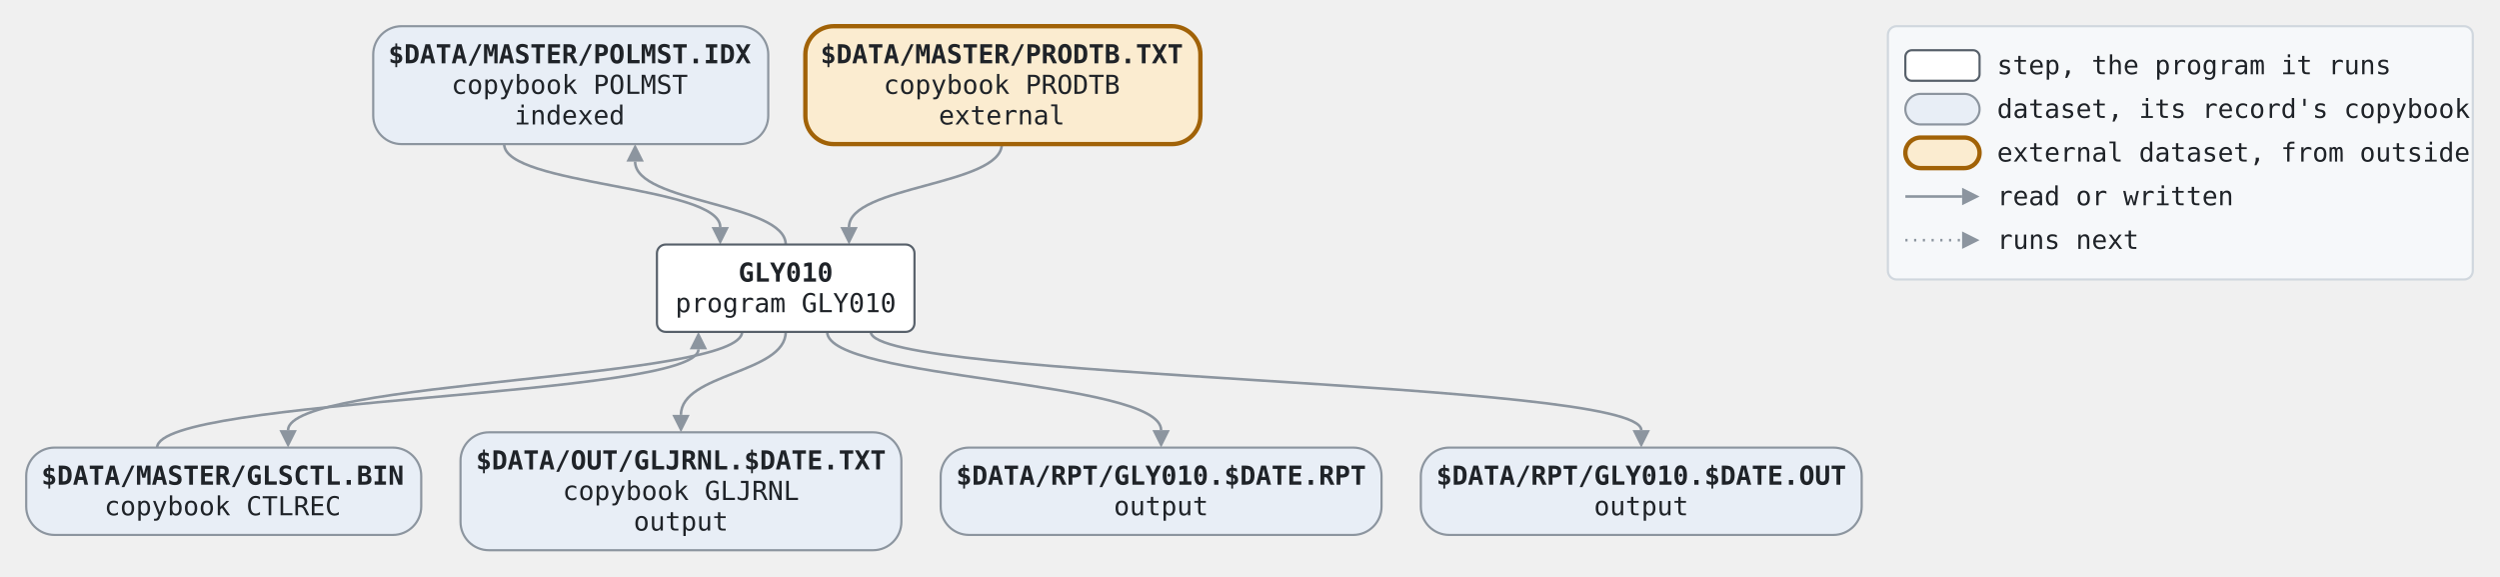
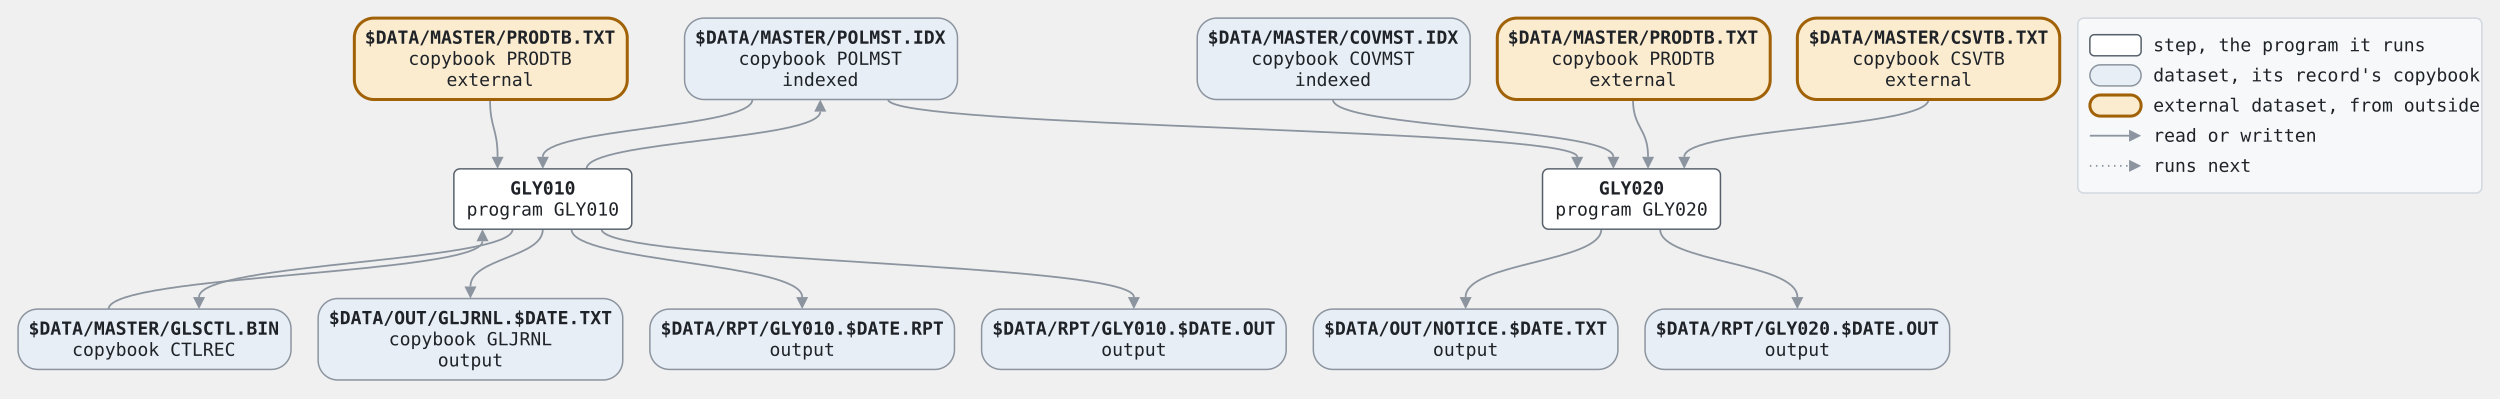
- <svg xmlns="http://www.w3.org/2000/svg" width="1145" height="264" viewBox="0 0 1145 264" font-family="ui-monospace, SFMono-Regular, Menlo, Consolas, monospace" font-size="12">
+ <svg xmlns="http://www.w3.org/2000/svg" width="1658" height="264" viewBox="0 0 1658 264" font-family="ui-monospace, SFMono-Regular, Menlo, Consolas, monospace" font-size="12">
  <style>
.box { fill: #ffffff; stroke: #57606a; stroke-width: 1 }
.box.emphasis { stroke-width: 2.5 }
.box.data { fill: #e8eef6; stroke: #8c959f }
.box.external { fill: #fbecd0; stroke: #a16207; stroke-width: 2 }
.box.dashed { stroke-dasharray: 4 3 }
.label { fill: #1f2328 }
.label.first { font-weight: 600 }
.edge { fill: none; stroke: #8c959f; stroke-width: 1.2 }
.edge.dashed { stroke-dasharray: 4 3 }
.edge.dotted { stroke-dasharray: 1 3 }
.head { fill: #8c959f }
.legend { fill: #f6f8fa; stroke: #d0d7de }
.edge-label { fill: #57606a; font-size: 11px; paint-order: stroke; stroke: #ffffff; stroke-width: 4px; stroke-linejoin: round }
.box.highlight { stroke: #c2410c; stroke-width: 2.5 }
.edge.highlight { stroke: #c2410c; stroke-width: 2 }
.head.highlight { fill: #c2410c }
@media (prefers-color-scheme: dark) {
  .box { fill: #161b22; stroke: #8b949e }
  .box.data { fill: #1f2a3a; stroke: #6e7681 }
  .box.external { fill: #3a2c12; stroke: #d6a64a }
  .label { fill: #e6edf3 }
  .edge { stroke: #6e7681 }
  .head { fill: #6e7681 }
  .legend { fill: #0d1117; stroke: #30363d }
  .edge-label { fill: #9da5ae; stroke: #0d1117 }
  .box.highlight, .edge.highlight { stroke: #fb923c }
  .head.highlight { fill: #fb923c }
}
</style>
  <defs>
    <marker id="arrow" viewBox="0 0 8 8" refX="0" refY="4" markerUnits="userSpaceOnUse" markerWidth="8" markerHeight="8" orient="auto-start-reverse">
      <path class="head" d="M0,0 L8,4 L0,8 z" />
    </marker>
    <marker id="arrow-highlight" viewBox="0 0 8 8" refX="0" refY="4" markerUnits="userSpaceOnUse" markerWidth="8" markerHeight="8" orient="auto-start-reverse">
      <path class="head highlight" d="M0,0 L8,4 L0,8 z" />
    </marker>
  </defs>
-   <path class="edge" d="M231,66 C231,85 330,85 330,104" marker-end="url(#arrow)" />
-   <path class="edge" d="M459,66 C459,85 389,85 389,104" marker-end="url(#arrow)" />
+   <path class="edge" d="M499,66 C499,85 360,85 360,104" marker-end="url(#arrow)" />
+   <path class="edge" d="M325,66 C325,85 330,85 330,104" marker-end="url(#arrow)" />
  <path class="edge" d="M320,160 C320,182 72,182 72,205" marker-start="url(#arrow)" />
-   <path class="edge" d="M291,74 C291,93 360,93 360,112" marker-start="url(#arrow)" />
+   <path class="edge" d="M544,74 C544,93 389,93 389,112" marker-start="url(#arrow)" />
  <path class="edge" d="M340,152 C340,174 132,174 132,197" marker-end="url(#arrow)" />
  <path class="edge" d="M360,152 C360,171 312,171 312,190" marker-end="url(#arrow)" />
  <path class="edge" d="M379,152 C379,174 532,174 532,197" marker-end="url(#arrow)" />
  <path class="edge" d="M399,152 C399,174 752,174 752,197" marker-end="url(#arrow)" />
+   <path class="edge" d="M589,66 C589,85 1046,85 1046,104" marker-end="url(#arrow)" />
+   <path class="edge" d="M884,66 C884,85 1070,85 1070,104" marker-end="url(#arrow)" />
+   <path class="edge" d="M1083,66 C1083,85 1093,85 1093,104" marker-end="url(#arrow)" />
+   <path class="edge" d="M1279,66 C1279,85 1117,85 1117,104" marker-end="url(#arrow)" />
+   <path class="edge" d="M1062,152 C1062,174 972,174 972,197" marker-end="url(#arrow)" />
+   <path class="edge" d="M1101,152 C1101,174 1192,174 1192,197" marker-end="url(#arrow)" />
  <a href="../copybooks/POLMST.md">
-     <rect class="box data" x="171" y="12" width="181" height="54" rx="13" />
-     <text class="label first" x="261" y="29" text-anchor="middle">$DATA/MASTER/POLMST.IDX</text>
-     <text class="label" x="261" y="43" text-anchor="middle">copybook POLMST</text>
-     <text class="label" x="261" y="57" text-anchor="middle">indexed</text>
+     <rect class="box data" x="454" y="12" width="181" height="54" rx="13" />
+     <text class="label first" x="544" y="29" text-anchor="middle">$DATA/MASTER/POLMST.IDX</text>
+     <text class="label" x="544" y="43" text-anchor="middle">copybook POLMST</text>
+     <text class="label" x="544" y="57" text-anchor="middle">indexed</text>
  </a>
  <a href="../copybooks/PRODTB.md">
-     <rect class="box data external" x="369" y="12" width="181" height="54" rx="13" />
-     <text class="label first" x="459" y="29" text-anchor="middle">$DATA/MASTER/PRODTB.TXT</text>
-     <text class="label" x="459" y="43" text-anchor="middle">copybook PRODTB</text>
-     <text class="label" x="459" y="57" text-anchor="middle">external</text>
+     <rect class="box data external" x="235" y="12" width="181" height="54" rx="13" />
+     <text class="label first" x="325" y="29" text-anchor="middle">$DATA/MASTER/PRODTB.TXT</text>
+     <text class="label" x="325" y="43" text-anchor="middle">copybook PRODTB</text>
+     <text class="label" x="325" y="57" text-anchor="middle">external</text>
  </a>
  <a href="../copybooks/CTLREC.md">
    <rect class="box data" x="12" y="205" width="181" height="40" rx="13" />
    <text class="label first" x="102" y="222" text-anchor="middle">$DATA/MASTER/GLSCTL.BIN</text>
    <text class="label" x="102" y="236" text-anchor="middle">copybook CTLREC</text>
  </a>
  <a href="../programs/GLY010.md">
    <rect class="box" x="301" y="112" width="118" height="40" rx="4" />
    <text class="label first" x="360" y="129" text-anchor="middle">GLY010</text>
    <text class="label" x="360" y="143" text-anchor="middle">program GLY010</text>
  </a>
  <a href="../copybooks/GLJRNL.md">
    <rect class="box data" x="211" y="198" width="202" height="54" rx="13" />
    <text class="label first" x="312" y="215" text-anchor="middle">$DATA/OUT/GLJRNL.$DATE.TXT</text>
    <text class="label" x="312" y="229" text-anchor="middle">copybook GLJRNL</text>
    <text class="label" x="312" y="243" text-anchor="middle">output</text>
  </a>
  <g>
    <rect class="box data" x="431" y="205" width="202" height="40" rx="13" />
    <text class="label first" x="532" y="222" text-anchor="middle">$DATA/RPT/GLY010.$DATE.RPT</text>
    <text class="label" x="532" y="236" text-anchor="middle">output</text>
  </g>
  <g>
    <rect class="box data" x="651" y="205" width="202" height="40" rx="13" />
    <text class="label first" x="752" y="222" text-anchor="middle">$DATA/RPT/GLY010.$DATE.OUT</text>
    <text class="label" x="752" y="236" text-anchor="middle">output</text>
  </g>
+   <a href="../copybooks/COVMST.md">
+     <rect class="box data" x="794" y="12" width="181" height="54" rx="13" />
+     <text class="label first" x="884" y="29" text-anchor="middle">$DATA/MASTER/COVMST.IDX</text>
+     <text class="label" x="884" y="43" text-anchor="middle">copybook COVMST</text>
+     <text class="label" x="884" y="57" text-anchor="middle">indexed</text>
+   </a>
+   <a href="../copybooks/PRODTB.md">
+     <rect class="box data external" x="993" y="12" width="181" height="54" rx="13" />
+     <text class="label first" x="1083" y="29" text-anchor="middle">$DATA/MASTER/PRODTB.TXT</text>
+     <text class="label" x="1083" y="43" text-anchor="middle">copybook PRODTB</text>
+     <text class="label" x="1083" y="57" text-anchor="middle">external</text>
+   </a>
+   <a href="../copybooks/CSVTB.md">
+     <rect class="box data external" x="1192" y="12" width="174" height="54" rx="13" />
+     <text class="label first" x="1279" y="29" text-anchor="middle">$DATA/MASTER/CSVTB.TXT</text>
+     <text class="label" x="1279" y="43" text-anchor="middle">copybook CSVTB</text>
+     <text class="label" x="1279" y="57" text-anchor="middle">external</text>
+   </a>
+   <a href="../programs/GLY020.md">
+     <rect class="box" x="1023" y="112" width="118" height="40" rx="4" />
+     <text class="label first" x="1082" y="129" text-anchor="middle">GLY020</text>
+     <text class="label" x="1082" y="143" text-anchor="middle">program GLY020</text>
+   </a>
+   <g>
+     <rect class="box data" x="871" y="205" width="202" height="40" rx="13" />
+     <text class="label first" x="972" y="222" text-anchor="middle">$DATA/OUT/NOTICE.$DATE.TXT</text>
+     <text class="label" x="972" y="236" text-anchor="middle">output</text>
+   </g>
+   <g>
+     <rect class="box data" x="1091" y="205" width="202" height="40" rx="13" />
+     <text class="label first" x="1192" y="222" text-anchor="middle">$DATA/RPT/GLY020.$DATE.OUT</text>
+     <text class="label" x="1192" y="236" text-anchor="middle">output</text>
+   </g>
  <g class="legend-keys">
-     <rect class="legend" x="865" y="12" width="268" height="116" rx="4" />
-     <rect class="box" x="873" y="23" width="34" height="14" rx="3" />
-     <text class="label" x="915" y="34">step, the program it runs</text>
-     <rect class="box data" x="873" y="43" width="34" height="14" rx="7" />
-     <text class="label" x="915" y="54">dataset, its record's copybook</text>
-     <rect class="box data external" x="873" y="63" width="34" height="14" rx="7" />
-     <text class="label" x="915" y="74">external dataset, from outside</text>
-     <path class="edge" d="M873,90 L899,90" marker-end="url(#arrow)" />
-     <text class="label" x="915" y="94">read or written</text>
-     <path class="edge dotted" d="M873,110 L899,110" marker-end="url(#arrow)" />
-     <text class="label" x="915" y="114">runs next</text>
+     <rect class="legend" x="1378" y="12" width="268" height="116" rx="4" />
+     <rect class="box" x="1386" y="23" width="34" height="14" rx="3" />
+     <text class="label" x="1428" y="34">step, the program it runs</text>
+     <rect class="box data" x="1386" y="43" width="34" height="14" rx="7" />
+     <text class="label" x="1428" y="54">dataset, its record's copybook</text>
+     <rect class="box data external" x="1386" y="63" width="34" height="14" rx="7" />
+     <text class="label" x="1428" y="74">external dataset, from outside</text>
+     <path class="edge" d="M1386,90 L1412,90" marker-end="url(#arrow)" />
+     <text class="label" x="1428" y="94">read or written</text>
+     <path class="edge dotted" d="M1386,110 L1412,110" marker-end="url(#arrow)" />
+     <text class="label" x="1428" y="114">runs next</text>
  </g>
</svg>
